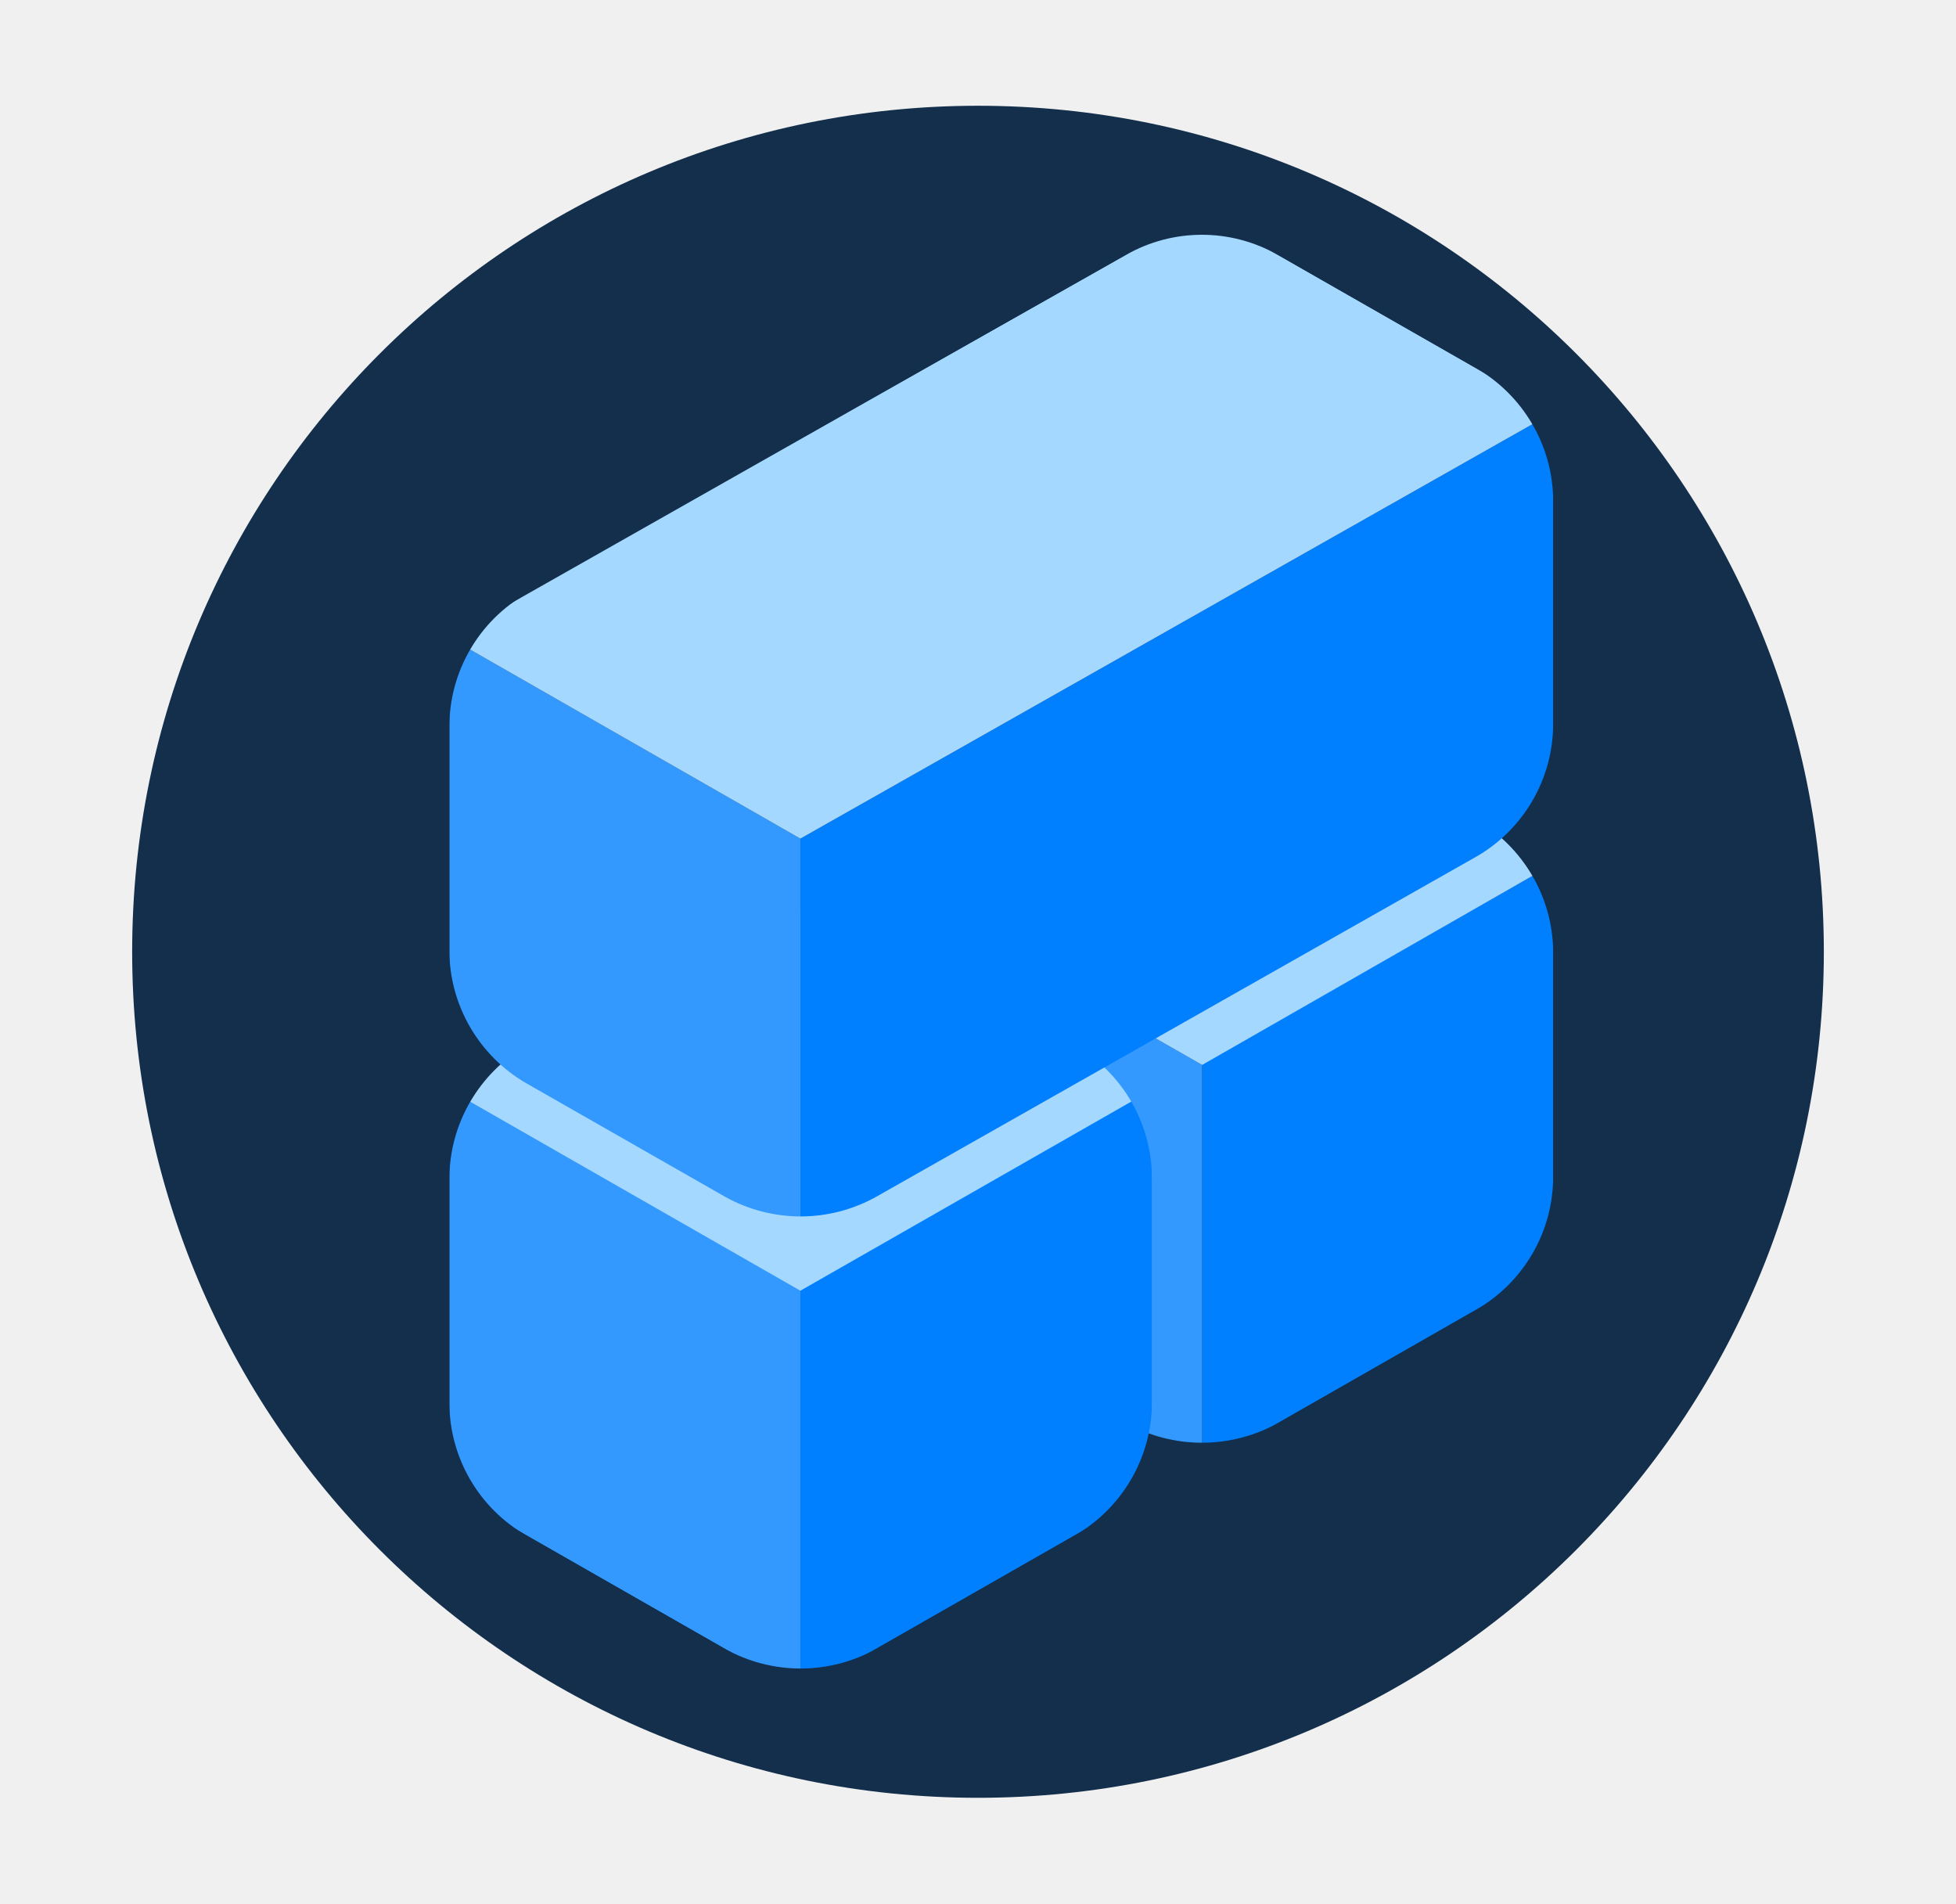
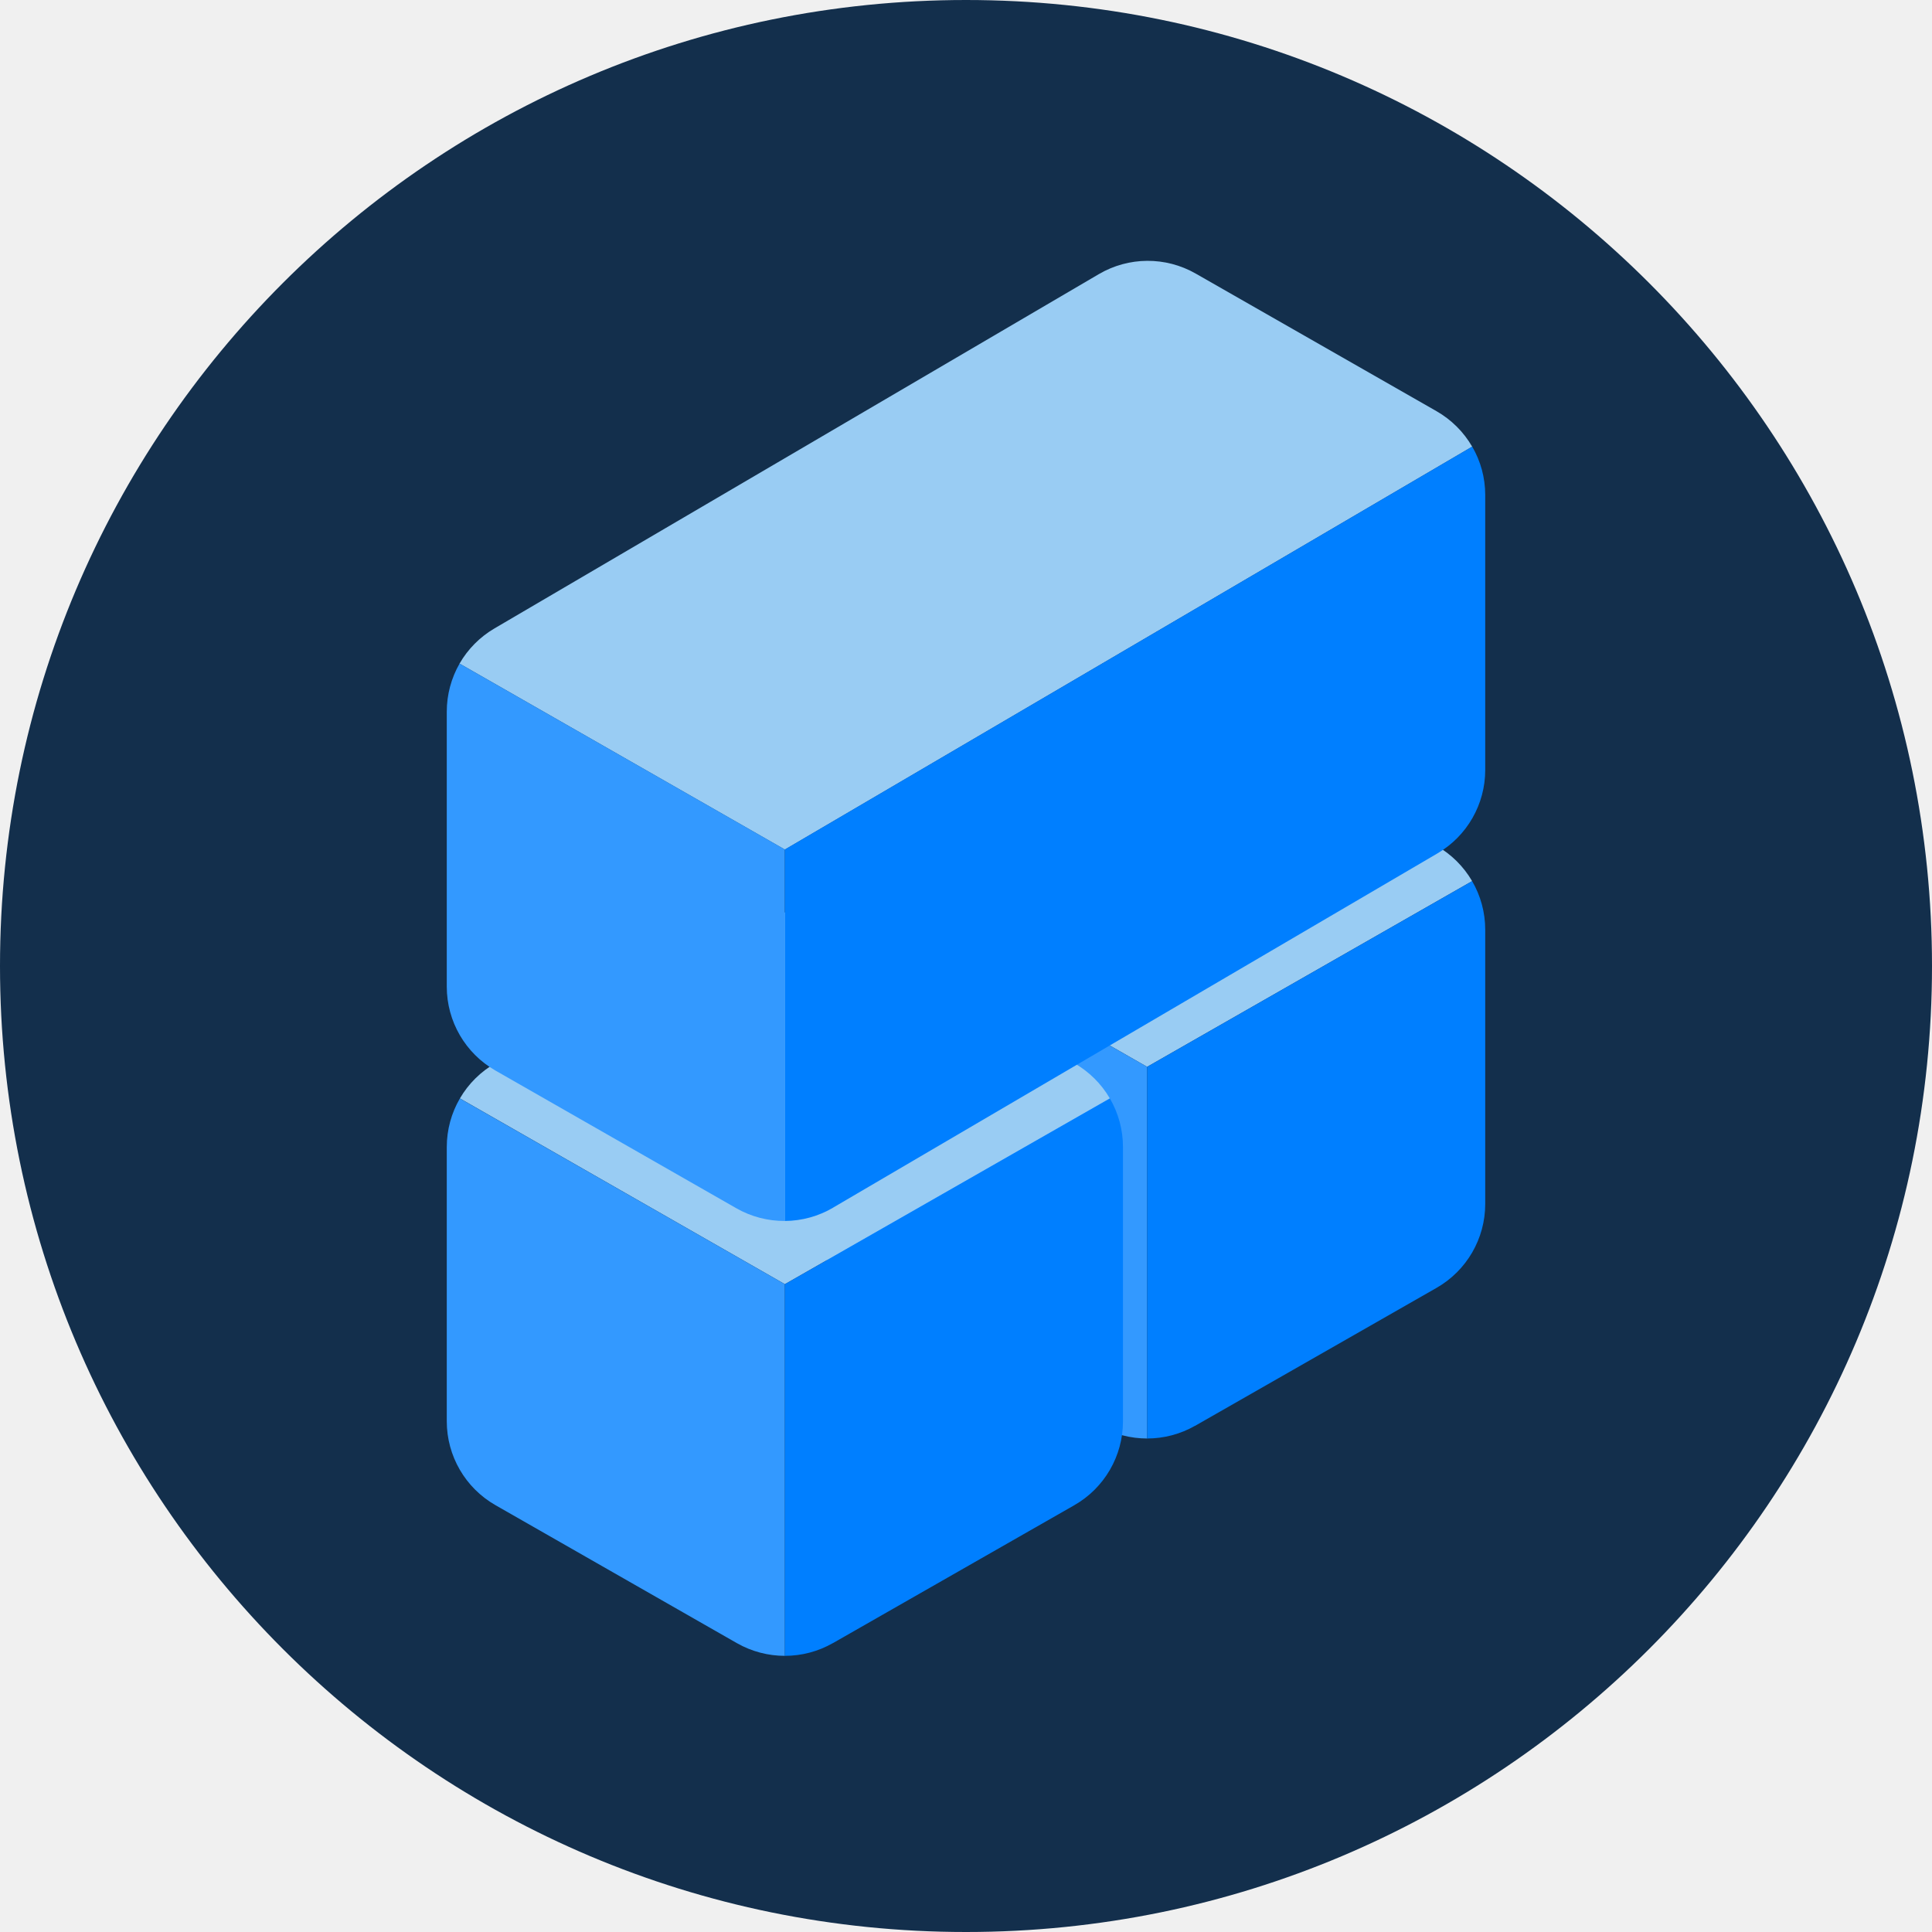
- <svg xmlns="http://www.w3.org/2000/svg" width="37" height="36" fill="none">
-   <circle cx="18.5" cy="18" r="16" fill="#132F4C" />
-   <mask id="a" style="mask-type:alpha" maskUnits="userSpaceOnUse" x="16" y="12" width="14" height="16">
-     <path d="M24.18 13.37a2.9 2.9 0 0 0-2.88 0l-3.75 2.13a2.9 2.9 0 0 0-1.46 2.52v4.23c0 1.04.56 2 1.46 2.52l3.75 2.14c.89.5 1.98.5 2.88 0l3.74-2.14a2.9 2.9 0 0 0 1.46-2.52v-4.23c0-1.04-.56-2-1.46-2.52l-3.74-2.13Z" fill="#D7DCE1" />
-   </mask>
-   <g mask="url(#a)">
-     <path d="M22.74 27.73v-7.6l6.64-3.79v7.6l-6.64 3.79Z" fill="#007FFF" />
-     <path d="M16.1 23.93v-7.59l6.64 3.8v7.59l-6.65-3.8Z" fill="#39F" />
-     <path d="m16.1 16.34 6.64-3.8 6.64 3.8-6.64 3.8-6.65-3.8Z" fill="#A5D8FF" />
+ <svg xmlns="http://www.w3.org/2000/svg" width="32" height="32" fill="none">
+   <g clip-path="url(#a)">
+     <circle cx="16" cy="16" r="16" fill="#132F4C" />
+     <path fill="#99CCF3" d="M13.617 14.593 19 17.67l5.383-3.076a1.598 1.598 0 0 0-.589-.584l-4-2.286a1.6 1.6 0 0 0-1.587 0l-4 2.285a1.6 1.6 0 0 0-.59.585Z" />
+     <path fill="#39F" d="M13.4 15.398v4.543a1.6 1.6 0 0 0 .806 1.389l4 2.286c.246.14.52.21.794.21V17.67l-5.383-3.076c-.14.24-.217.517-.217.805Z" />
+     <path fill="#007FFF" d="M19.793 23.616a1.6 1.6 0 0 1-.793.21V17.67l5.383-3.076c.14.24.217.517.217.805v4.543a1.6 1.6 0 0 1-.806 1.389l-4.001 2.286Z" />
+     <path fill="#99CCF3" d="M7.617 18.193 13 21.27l5.383-3.076a1.599 1.599 0 0 0-.589-.584l-4-2.286a1.6 1.6 0 0 0-1.587 0l-4 2.285a1.6 1.6 0 0 0-.59.585Z" />
+     <path fill="#39F" d="M7.4 18.998v4.543a1.6 1.6 0 0 0 .806 1.389l4 2.286c.246.14.52.21.794.21V21.27l-5.383-3.076c-.14.24-.217.517-.217.805Z" />
+     <path fill="#007FFF" d="M13.793 27.216a1.6 1.6 0 0 1-.793.21V21.27l5.383-3.076c.14.24.217.517.217.805v4.543a1.6 1.6 0 0 1-.806 1.389l-4.001 2.286Z" />
+     <path fill="#99CCF3" d="M7.612 10.992 13 14.072l11.384-6.674a1.6 1.6 0 0 0-.59-.587l-3.99-2.28a1.6 1.6 0 0 0-1.603.009l-10.01 5.868a1.598 1.598 0 0 0-.58.584Z" />
+     <path fill="#39F" d="M7.4 11.788v4.555a1.6 1.6 0 0 0 .805 1.388l3.992 2.282a1.6 1.6 0 0 0 .803.21V14.07l-5.388-3.079a1.6 1.6 0 0 0-.212.796Z" />
+     <path fill="#007FFF" d="M13.799 20.003a1.6 1.6 0 0 1-.799.22V14.07l11.384-6.673c.14.24.216.515.216.802v4.555a1.6 1.6 0 0 1-.79 1.38l-10.011 5.868Z" />
  </g>
-   <mask id="b" style="mask-type:alpha" maskUnits="userSpaceOnUse" x="8" y="17" width="14" height="15">
-     <path d="M8.5 22.3c0-1.05.56-2 1.46-2.53l3.75-2.14c.89-.5 1.98-.5 2.87 0l3.75 2.14a2.9 2.9 0 0 1 1.46 2.52v4.23c0 1.04-.56 2-1.46 2.52l-3.75 2.14c-.89.5-1.98.5-2.87 0l-3.75-2.14a2.9 2.9 0 0 1-1.46-2.52v-4.23Z" fill="#D7DCE1" />
-   </mask>
-   <g mask="url(#b)">
-     <path d="M15.14 32v-7.6l6.65-3.8v7.6L15.14 32Z" fill="#007FFF" />
-     <path d="M8.5 28.2v-7.6l6.64 3.8V32L8.5 28.2Z" fill="#39F" />
-     <path d="m8.5 20.6 6.64-3.79 6.65 3.8-6.65 3.8-6.64-3.8Z" fill="#A5D8FF" />
-   </g>
-   <mask id="c" style="mask-type:alpha" maskUnits="userSpaceOnUse" x="8" y="4" width="22" height="20">
-     <path d="M24.17 4.82a2.9 2.9 0 0 0-2.87 0L9.97 11.22a2.9 2.9 0 0 0-1.47 2.53v4.22c0 1.04.56 2 1.46 2.52l3.75 2.14c.89.5 1.98.5 2.87 0l11.33-6.42a2.9 2.9 0 0 0 1.47-2.52V9.48c0-1.04-.56-2-1.46-2.52l-3.75-2.14Z" fill="#D7DCE1" />
-   </mask>
-   <g mask="url(#c)">
-     <path d="M15.14 23.46v-7.6L29.38 7.8v7.59l-14.24 8.07Z" fill="#007FFF" />
-     <path d="M8.5 19.66v-7.6l6.64 3.8v7.6l-6.64-3.8Z" fill="#39F" />
-     <path d="M8.5 12.07 22.74 4l6.64 3.8-14.24 8.06-6.64-3.8Z" fill="#A5D8FF" />
-   </g>
+   <defs>
+     <clipPath id="a">
+       <path fill="#fff" d="M0 0h32v32H0z" />
+     </clipPath>
+   </defs>
</svg>
